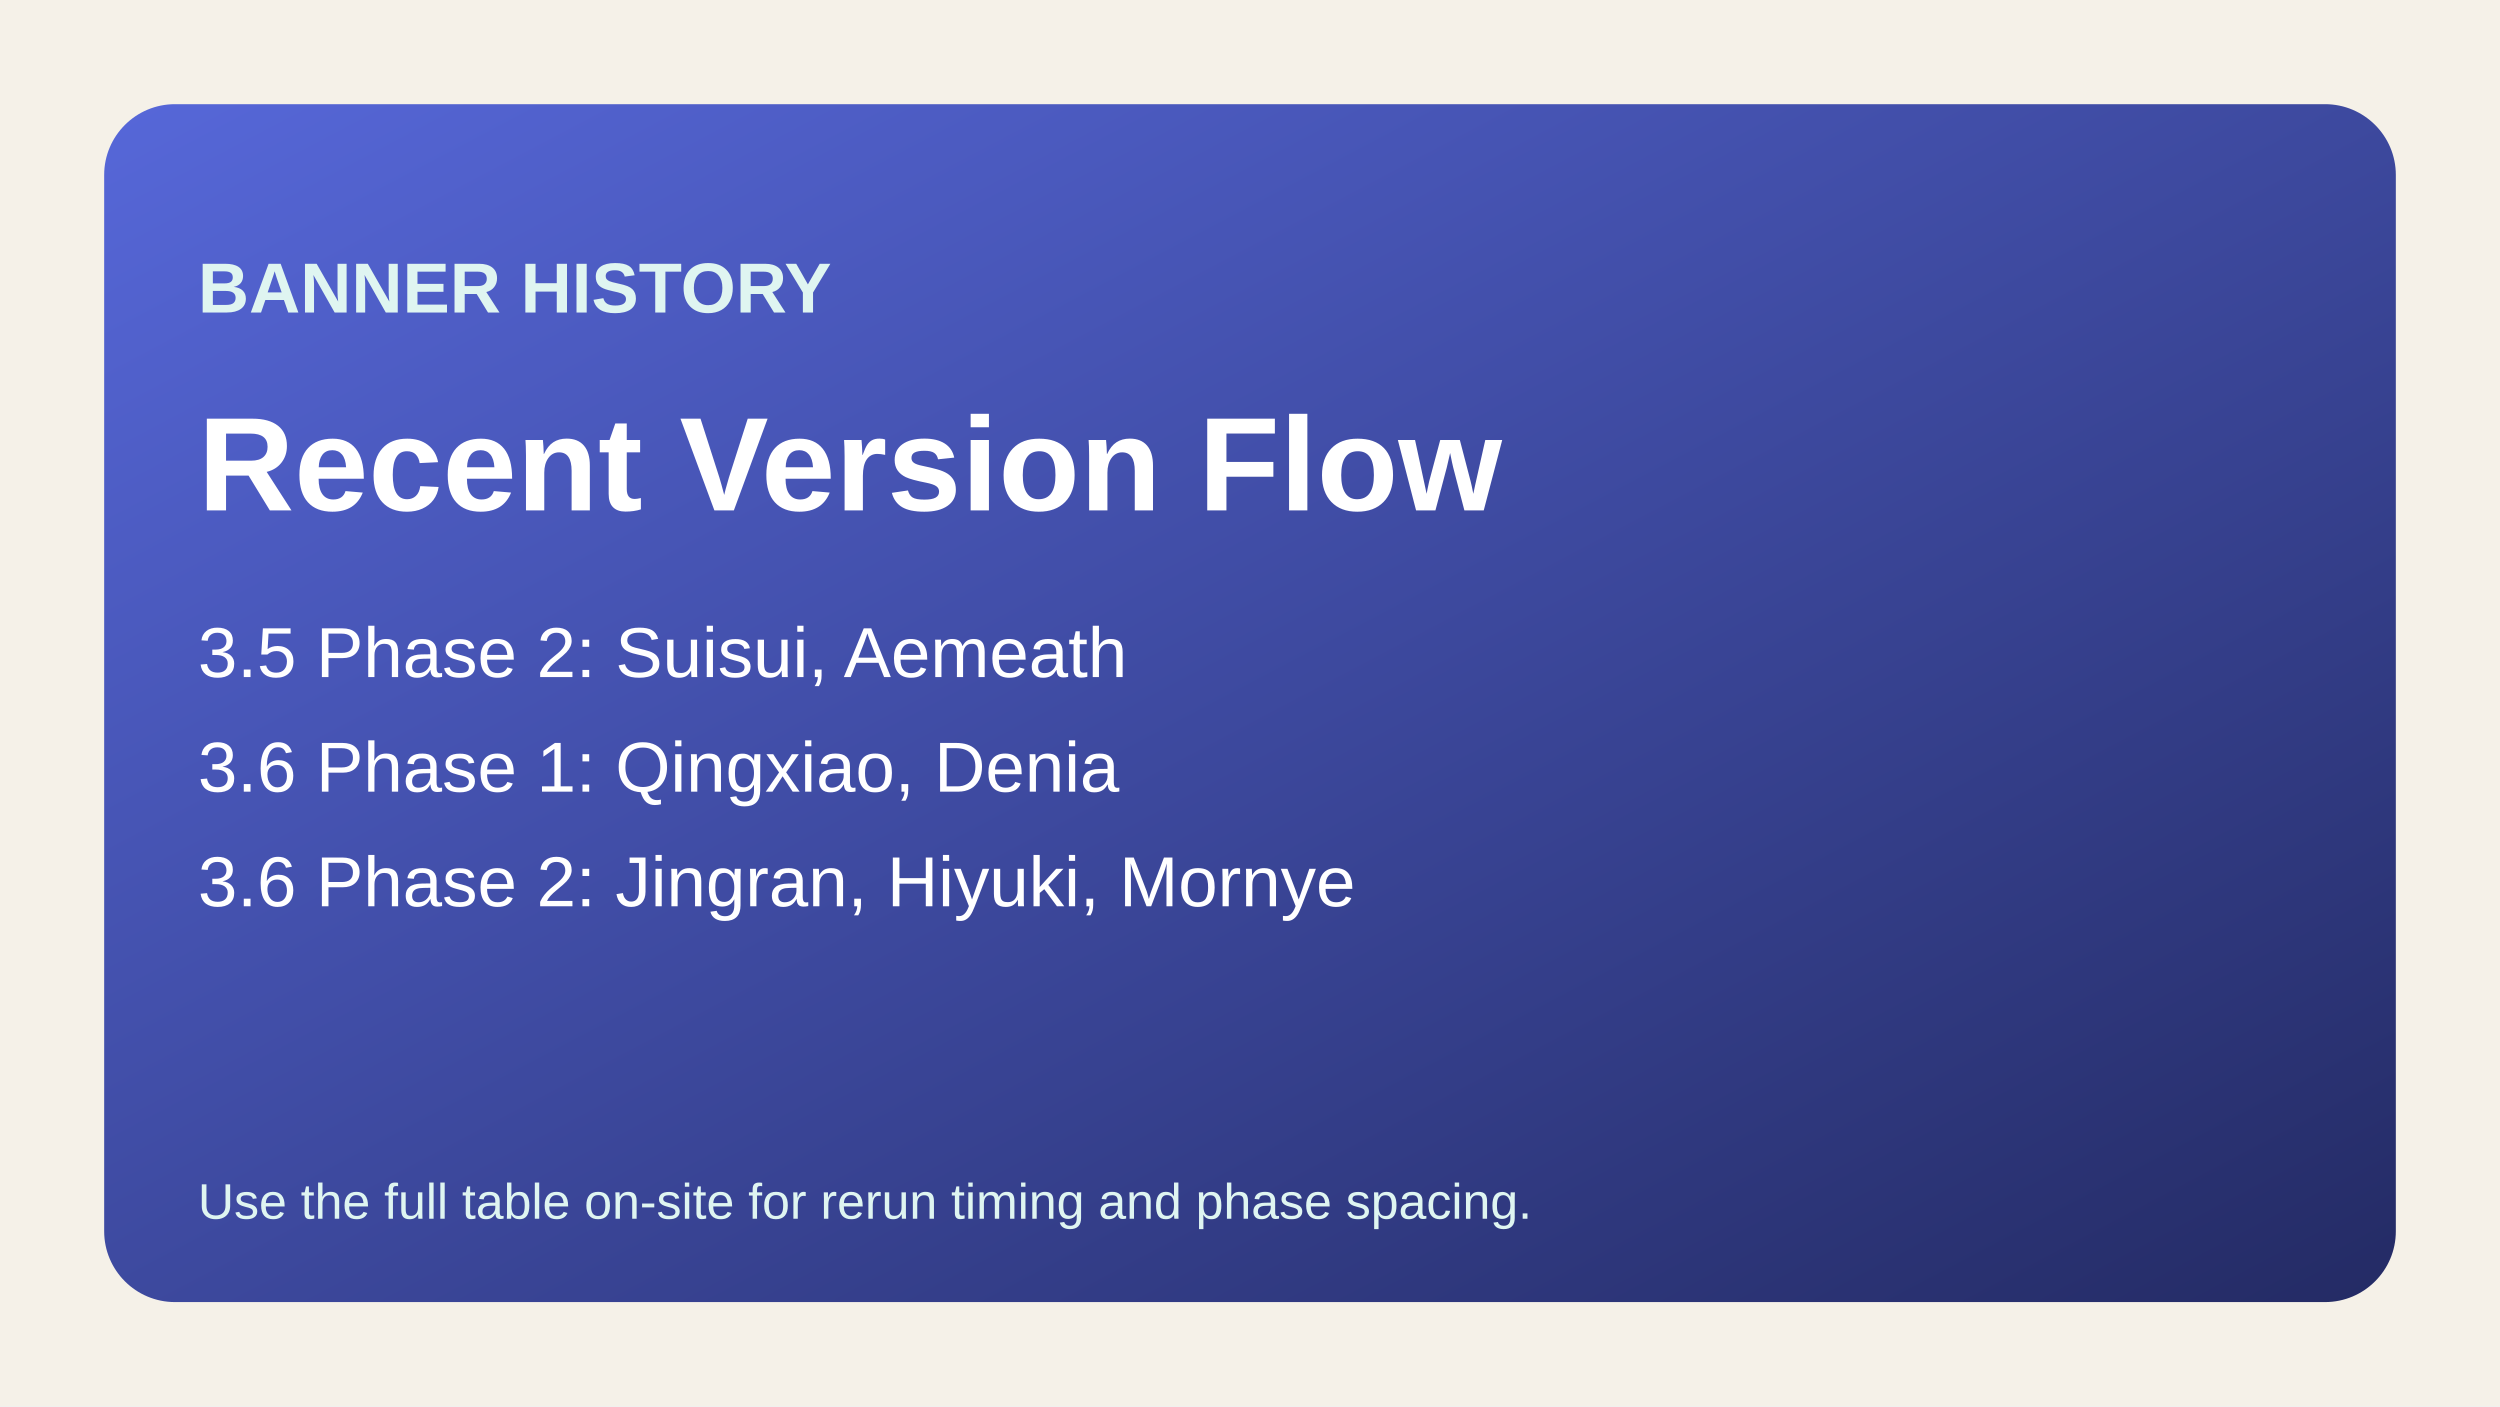
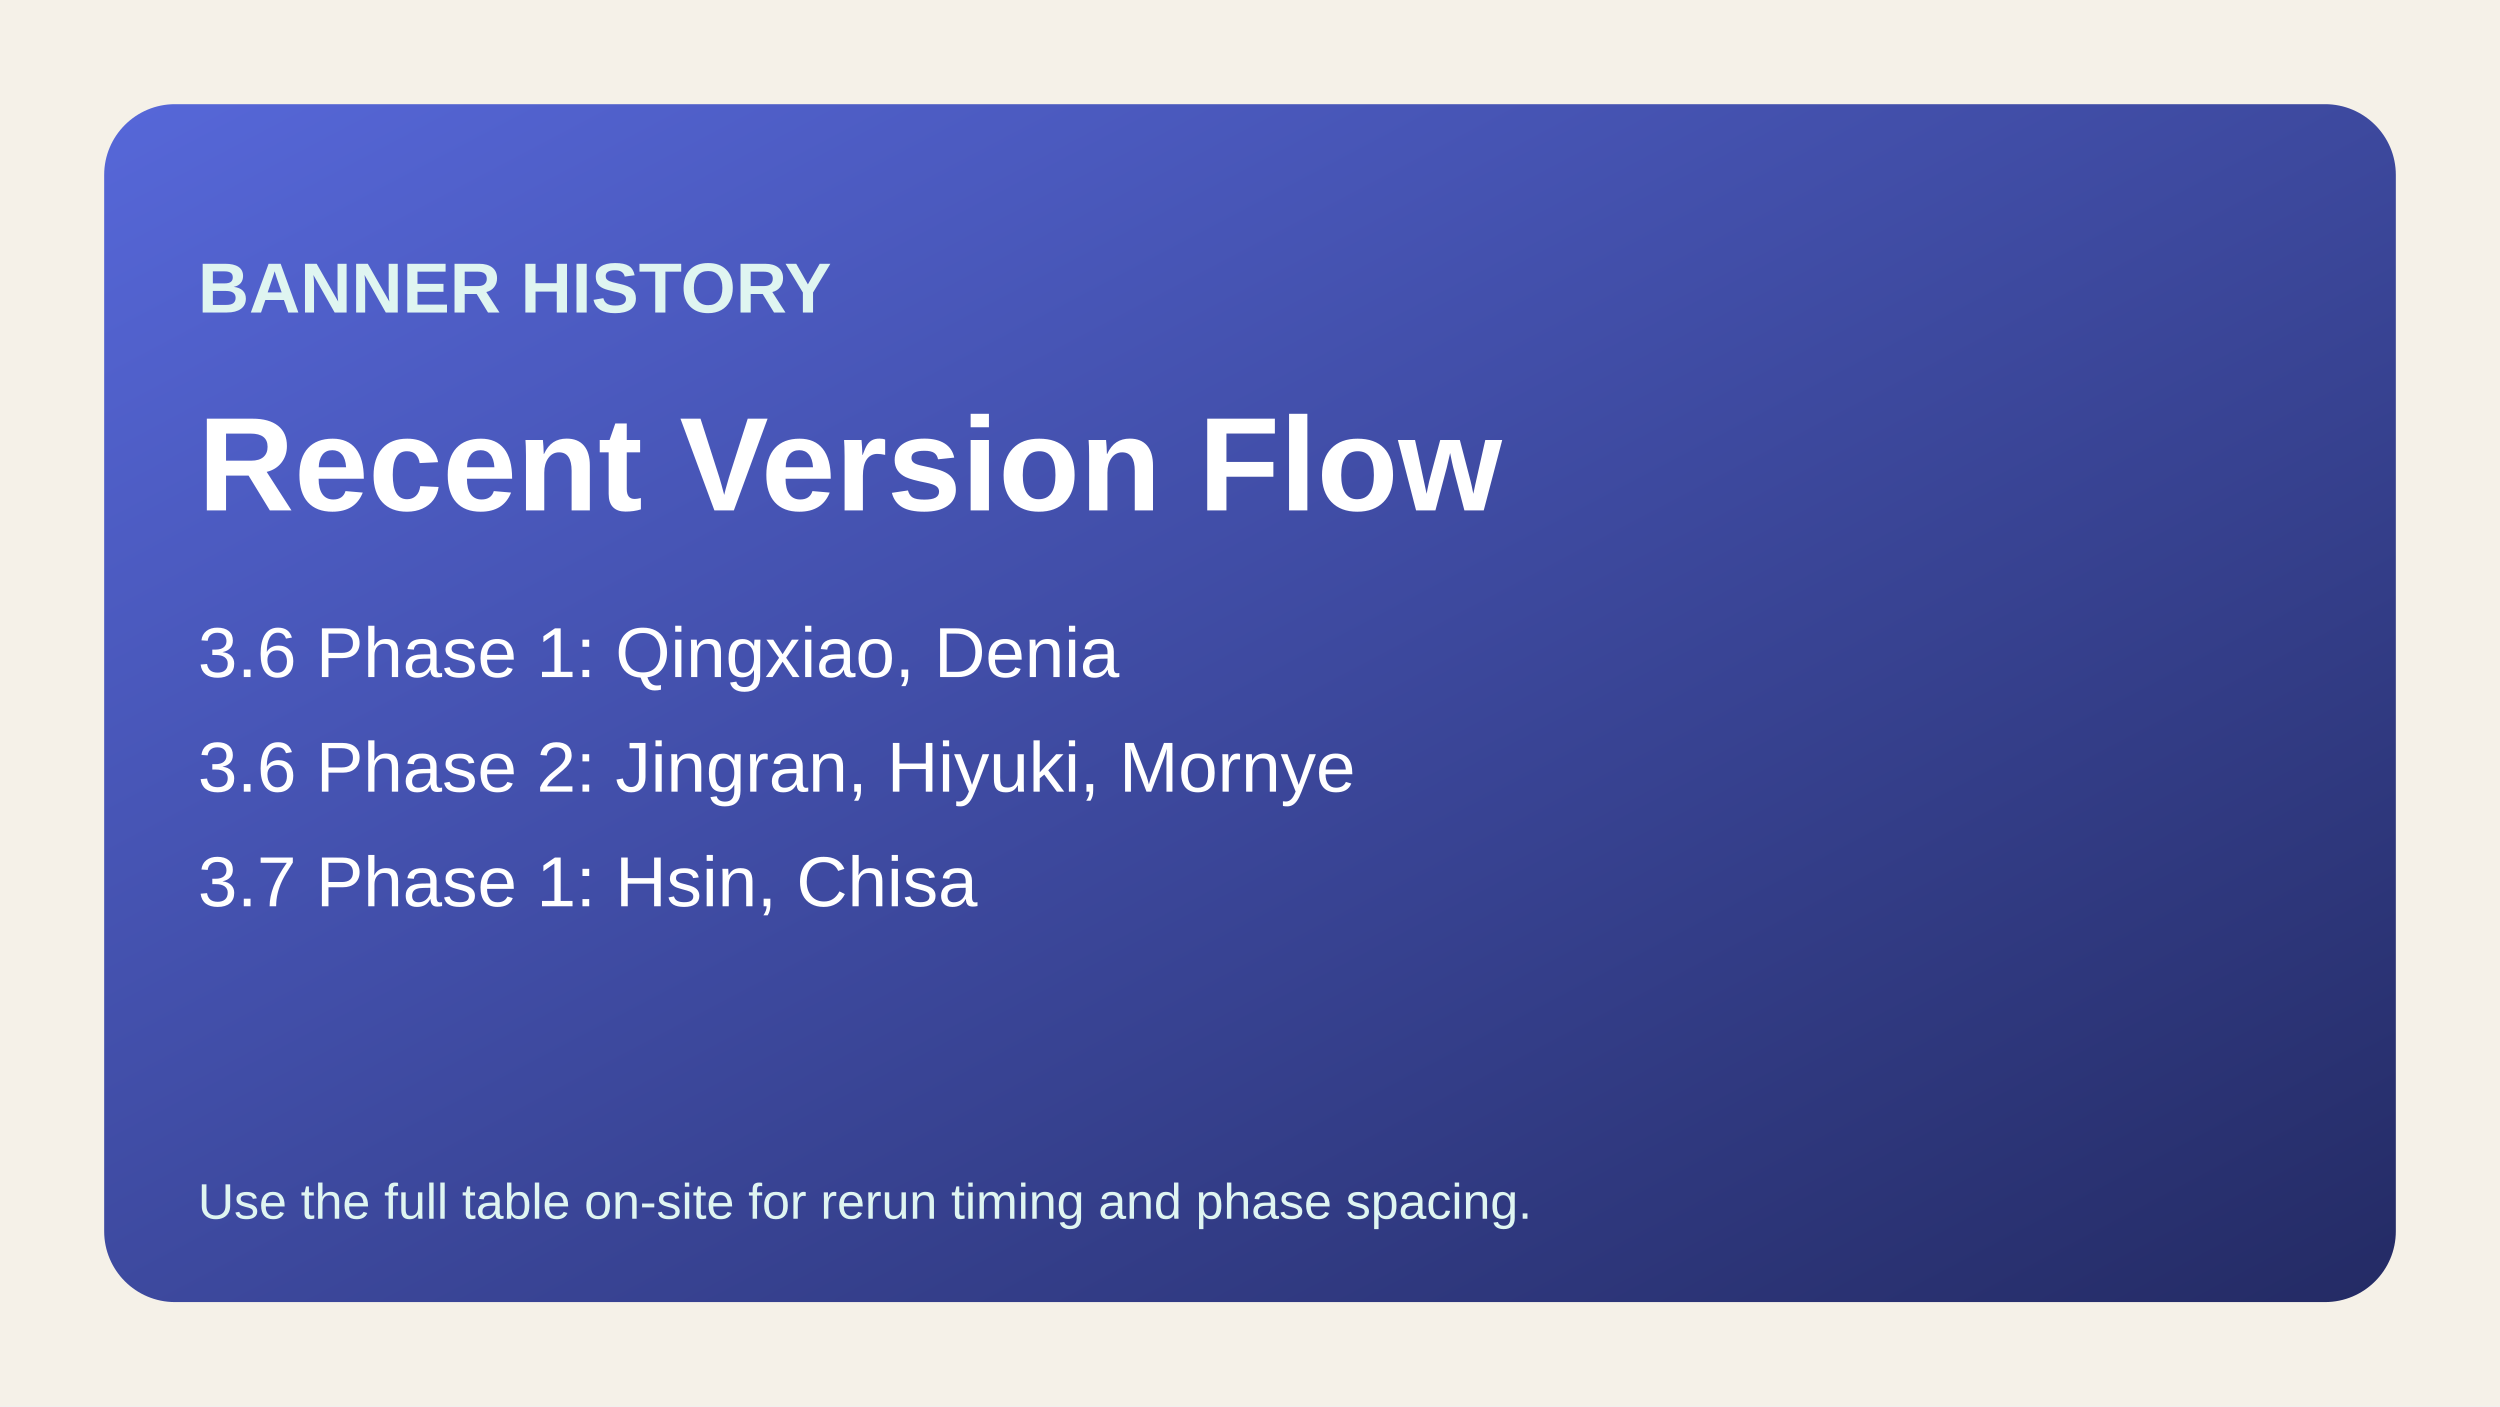
<svg xmlns="http://www.w3.org/2000/svg" width="1200" height="675" viewBox="0 0 1200 675" role="img" aria-labelledby="title desc">
  <defs>
    <linearGradient id="bg" x1="0" y1="0" x2="1" y2="1">
      <stop offset="0%" stop-color="#5667d8" />
      <stop offset="100%" stop-color="#242b65" />
    </linearGradient>
  </defs>
  <rect width="1200" height="675" fill="#f5f1e8" />
  <rect x="50" y="50" width="1100" height="575" rx="34" fill="url(#bg)" />
  <text x="95" y="150" fill="#dff5f1" font-family="Space Grotesk, Arial, sans-serif" font-size="34" font-weight="700">BANNER HISTORY</text>
  <text x="95" y="245" fill="#ffffff" font-family="Space Grotesk, Arial, sans-serif" font-size="64" font-weight="700">Recent Version Flow</text>
-   <text x="95" y="325" fill="#ffffff" font-family="IBM Plex Sans, Arial, sans-serif" font-size="34">3.5 Phase 2: Suisui, Aemeath</text>
-   <text x="95" y="380" fill="#ffffff" font-family="IBM Plex Sans, Arial, sans-serif" font-size="34">3.6 Phase 1: Qingxiao, Denia</text>
-   <text x="95" y="435" fill="#ffffff" font-family="IBM Plex Sans, Arial, sans-serif" font-size="34">3.6 Phase 2: Jingran, Hiyuki, Mornye</text>
+   <text x="95" y="325" fill="#ffffff" font-family="IBM Plex Sans, Arial, sans-serif" font-size="34">3.6 Phase 1: Qingxiao, Denia</text>
+   <text x="95" y="380" fill="#ffffff" font-family="IBM Plex Sans, Arial, sans-serif" font-size="34">3.6 Phase 2: Jingran, Hiyuki, Mornye</text>
+   <text x="95" y="435" fill="#ffffff" font-family="IBM Plex Sans, Arial, sans-serif" font-size="34">3.7 Phase 1: Hsin, Chisa</text>
  <text x="95" y="585" fill="#dff5f1" font-family="IBM Plex Sans, Arial, sans-serif" font-size="24">Use the full table on-site for rerun timing and phase spacing.</text>
</svg>
